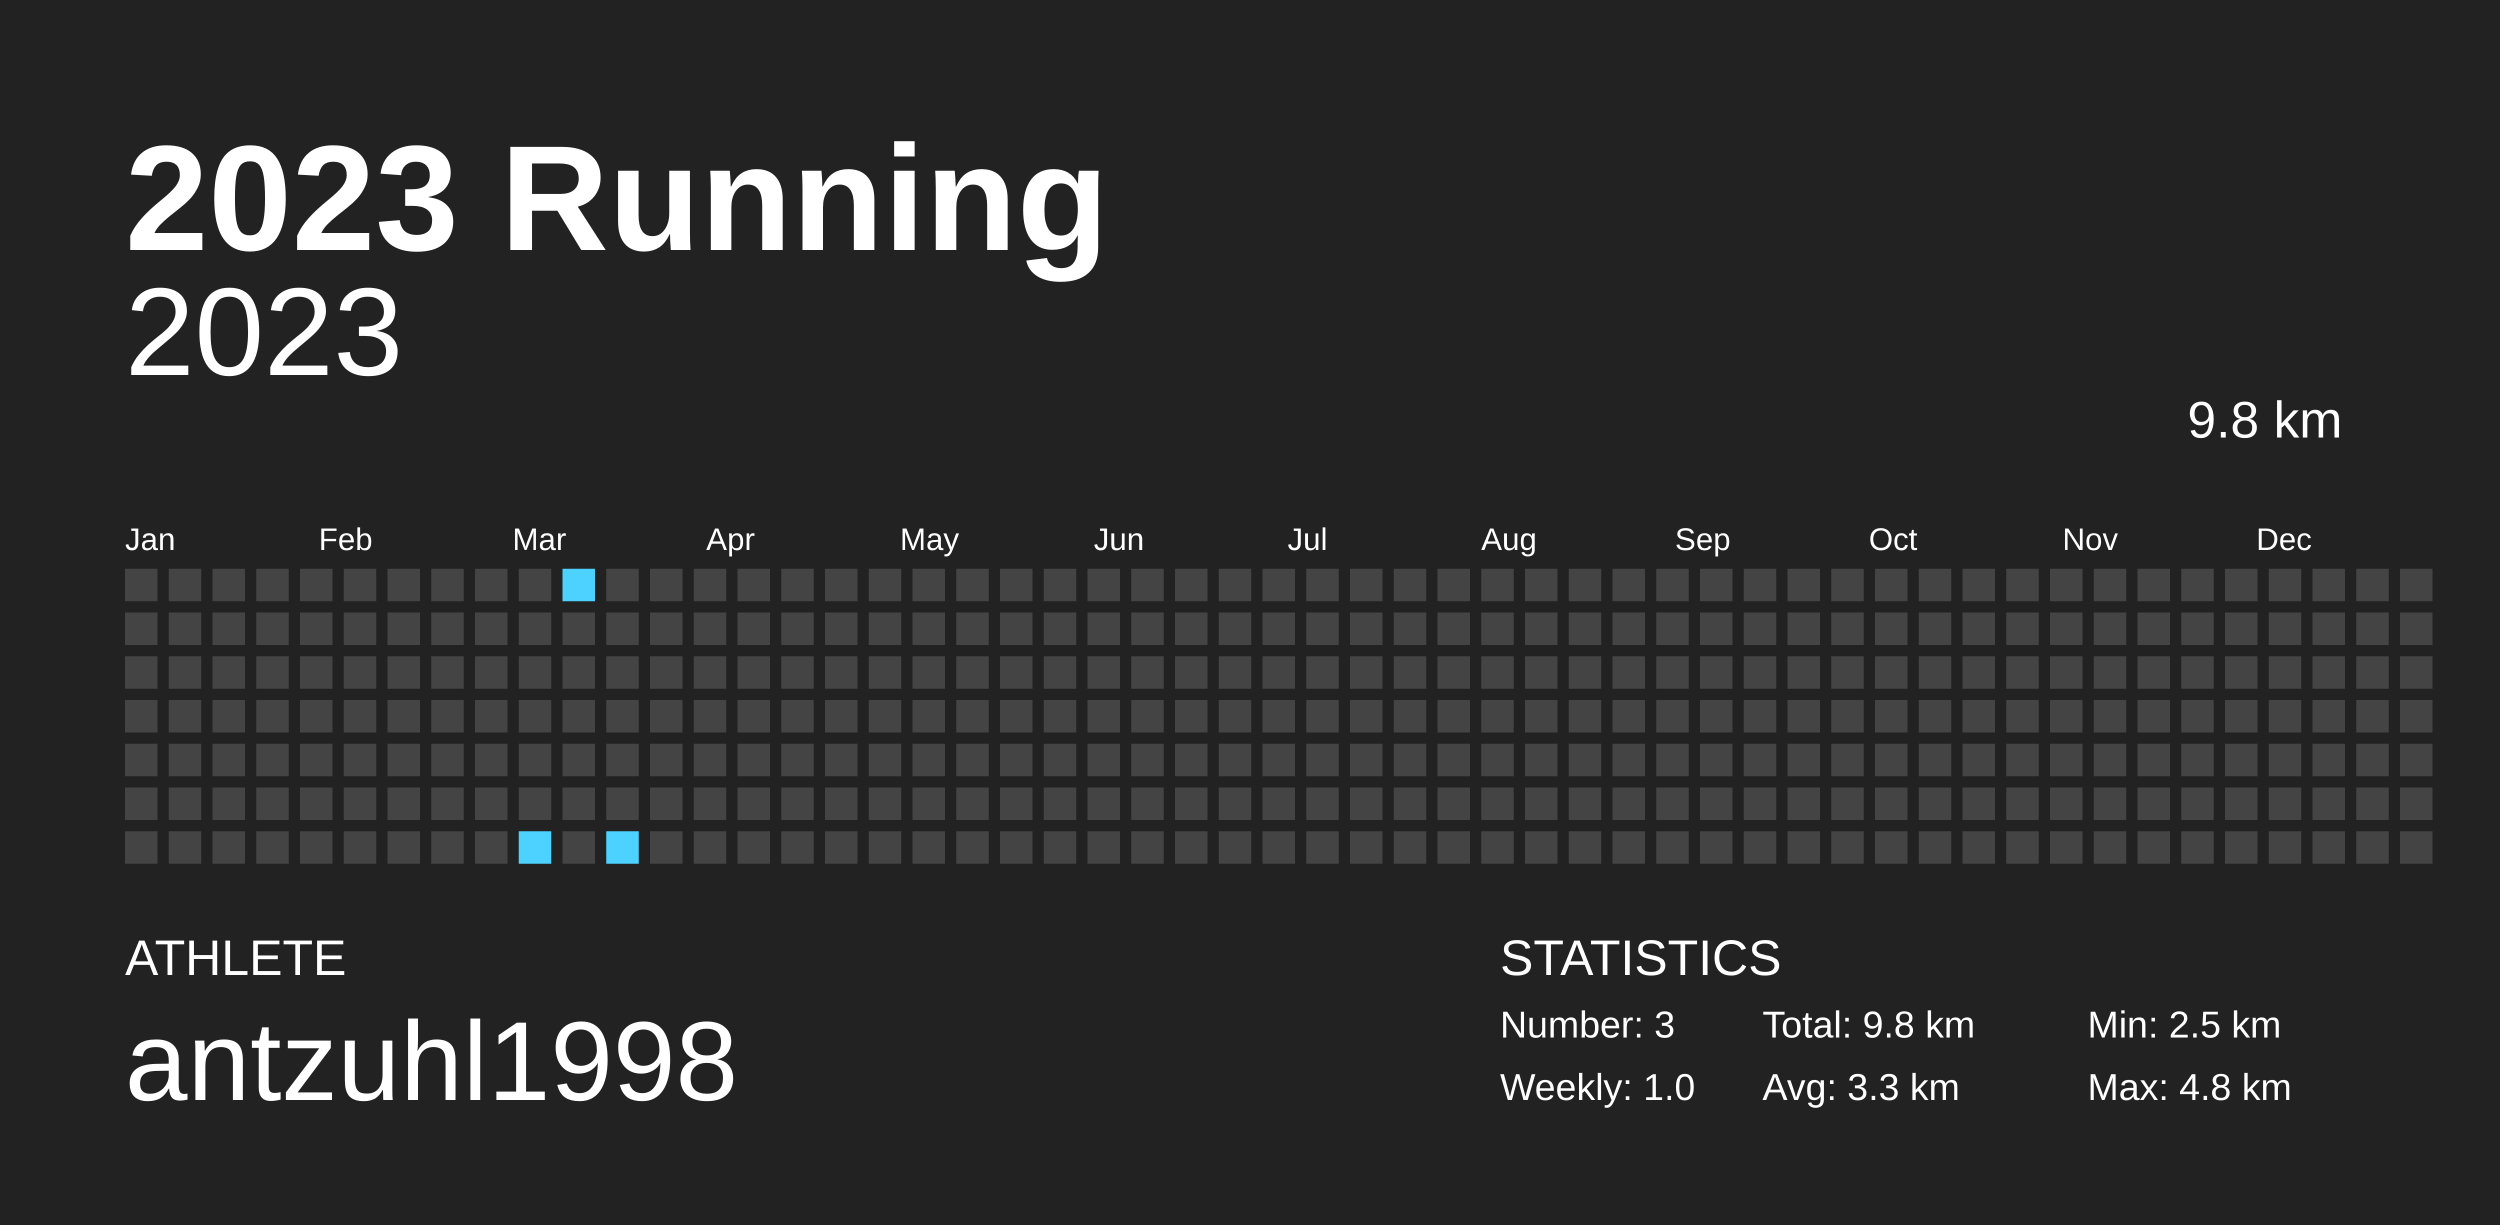
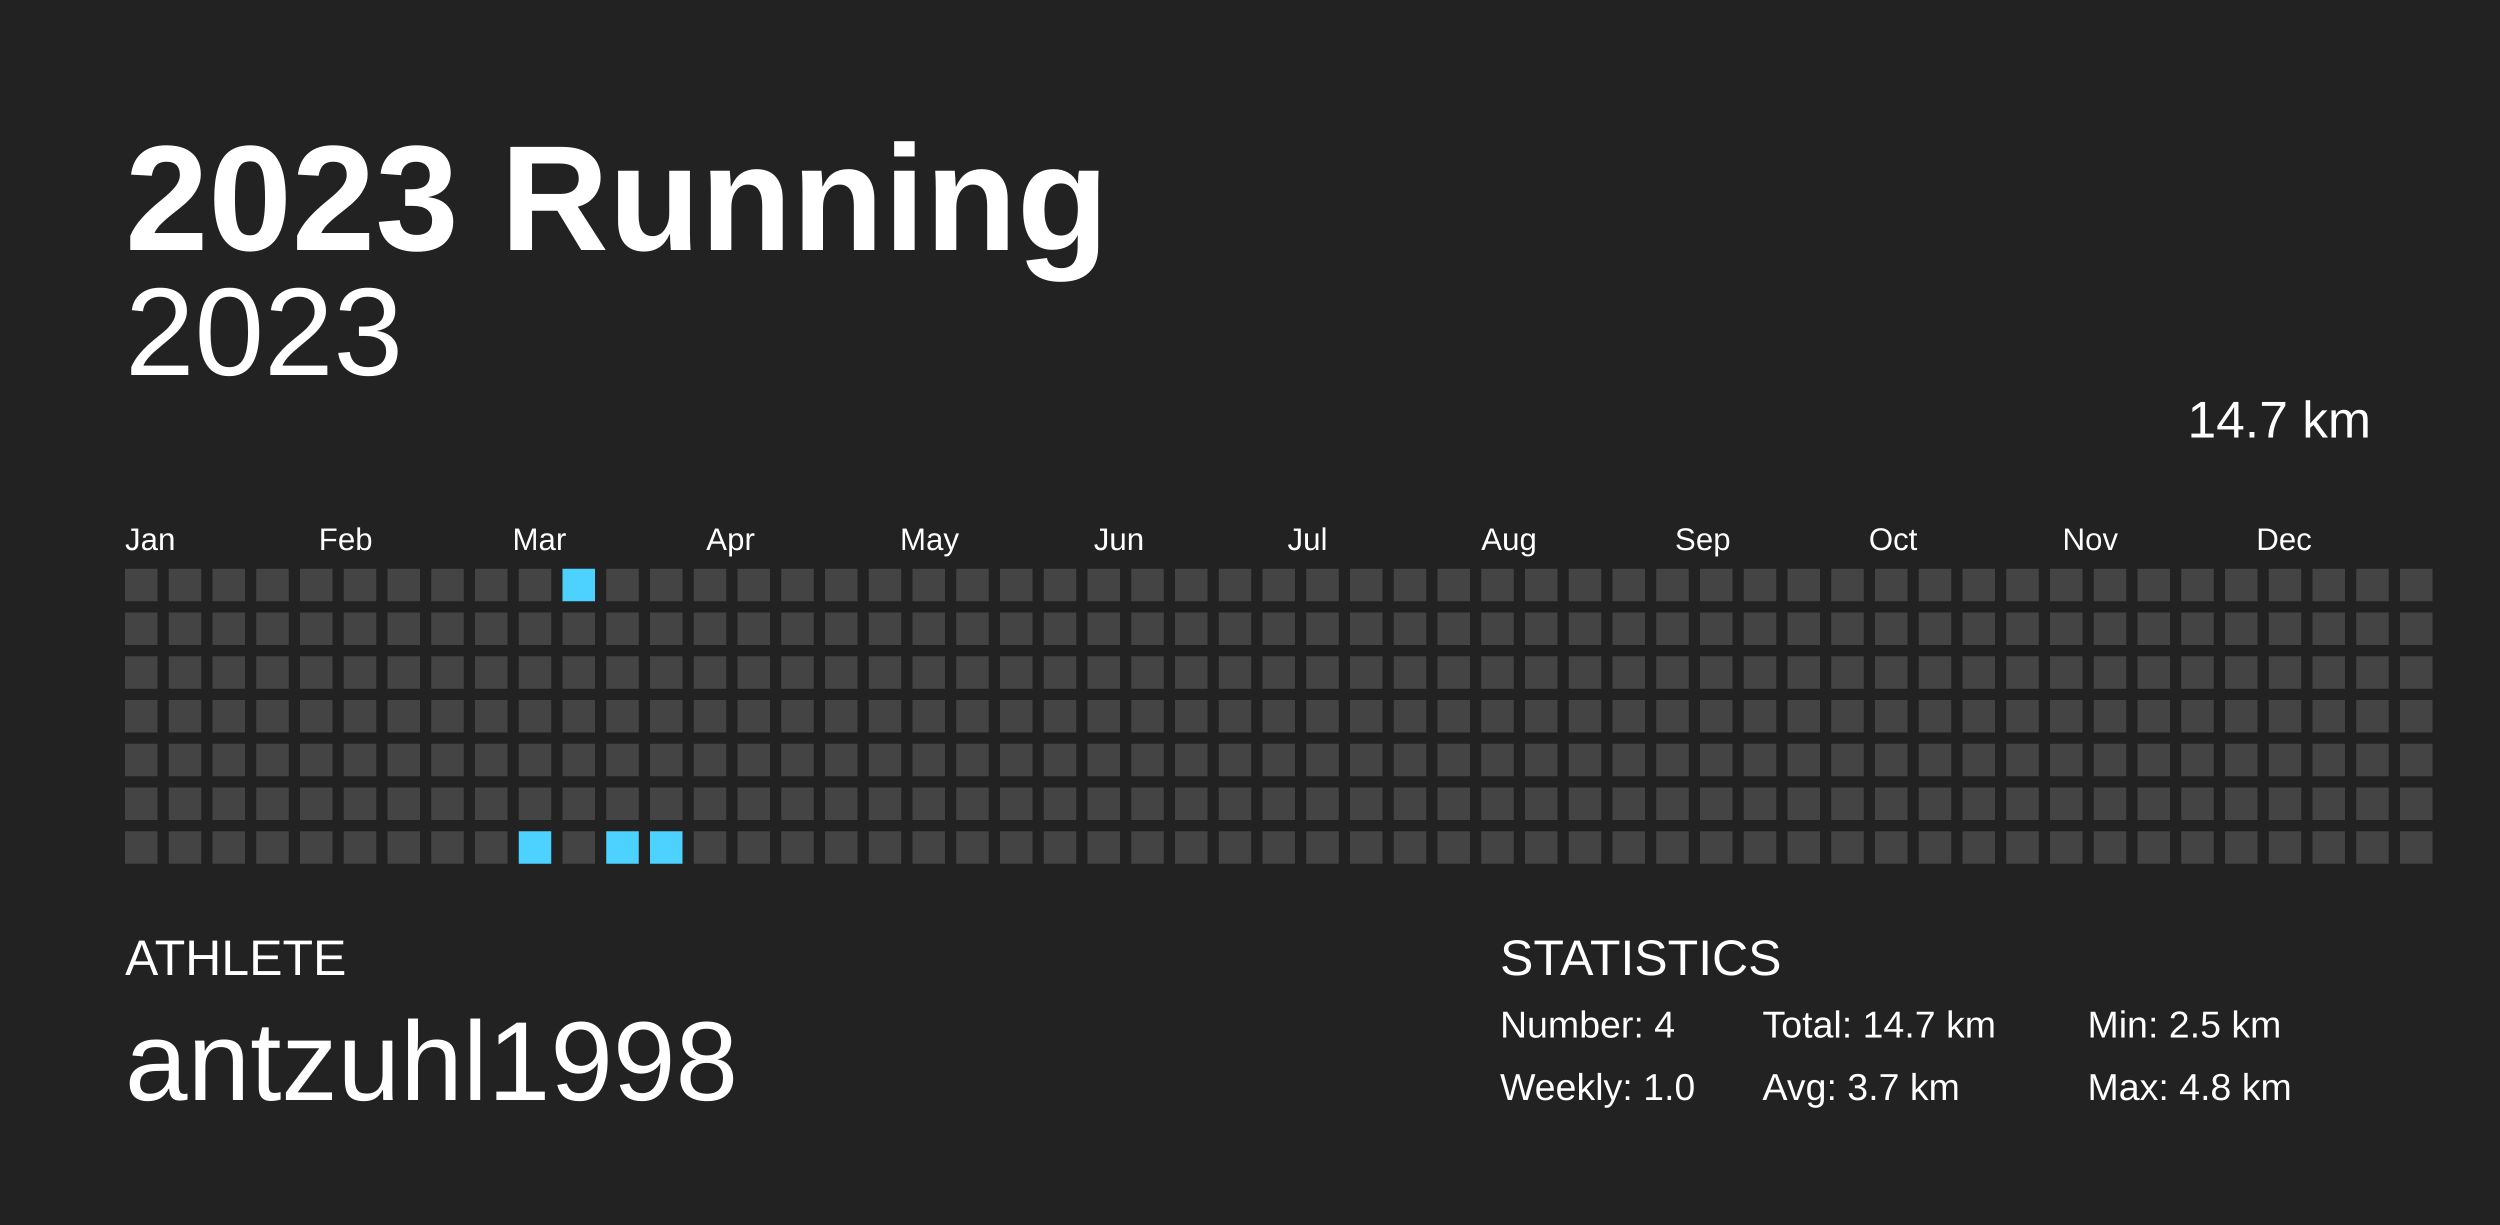
<svg xmlns="http://www.w3.org/2000/svg" baseProfile="full" height="98mm" version="1.1" viewBox="0,0,200,98" width="200mm">
  <defs />
  <rect fill="#222222" height="98" width="200" x="0" y="0" />
  <text fill="#FFFFFF" style="font-size:12px; font-family:Arial; font-weight:bold;" x="10" y="20">2023 Running</text>
  <text fill="#FFFFFF" style="font-size:4px; font-family:Arial" x="10" y="78">ATHLETE</text>
  <text fill="#FFFFFF" style="font-size:9px; font-family:Arial" x="10" y="88">antzuhl1998</text>
  <text fill="#FFFFFF" style="font-size:4px; font-family:Arial" x="120" y="78">STATISTICS</text>
-   <text fill="#FFFFFF" style="font-size:3px; font-family:Arial" x="120" y="83">Number: 3</text>
+   <text fill="#FFFFFF" style="font-size:3px; font-family:Arial" x="120" y="83">Number: 4</text>
  <text fill="#FFFFFF" style="font-size:3px; font-family:Arial" x="120" y="88">Weekly: 1.0</text>
-   <text fill="#FFFFFF" style="font-size:3px; font-family:Arial" x="141" y="83">Total: 9.8 km</text>
-   <text fill="#FFFFFF" style="font-size:3px; font-family:Arial" x="141" y="88">Avg: 3.3 km</text>
+   <text fill="#FFFFFF" style="font-size:3px; font-family:Arial" x="141" y="83">Total: 14.7 km</text>
+   <text fill="#FFFFFF" style="font-size:3px; font-family:Arial" x="141" y="88">Avg: 3.7 km</text>
  <text fill="#FFFFFF" style="font-size:3px; font-family:Arial" x="167" y="83">Min: 2.5 km</text>
  <text fill="#FFFFFF" style="font-size:3px; font-family:Arial" x="167" y="88">Max: 4.8 km</text>
  <text alignment-baseline="hanging" fill="#FFFFFF" style="font-size:10.0px; font-family:Arial;" x="10" y="30">2023</text>
-   <text alignment-baseline="hanging" fill="#FFFFFF" style="font-size:4.125px; font-family:Arial;" x="175" y="35">9.8 km</text>
+   <text alignment-baseline="hanging" fill="#FFFFFF" style="font-size:4.125px; font-family:Arial;" x="175" y="35">14.7 km</text>
  <text fill="#FFFFFF" style="font-size:2.5px; font-family:Arial" x="10.0" y="44">Jan</text>
  <text fill="#FFFFFF" style="font-size:2.5px; font-family:Arial" x="25.5" y="44">Feb</text>
  <text fill="#FFFFFF" style="font-size:2.5px; font-family:Arial" x="41.0" y="44">Mar</text>
  <text fill="#FFFFFF" style="font-size:2.5px; font-family:Arial" x="56.5" y="44">Apr</text>
  <text fill="#FFFFFF" style="font-size:2.5px; font-family:Arial" x="72.0" y="44">May</text>
  <text fill="#FFFFFF" style="font-size:2.5px; font-family:Arial" x="87.5" y="44">Jun</text>
  <text fill="#FFFFFF" style="font-size:2.5px; font-family:Arial" x="103.0" y="44">Jul</text>
  <text fill="#FFFFFF" style="font-size:2.5px; font-family:Arial" x="118.5" y="44">Aug</text>
  <text fill="#FFFFFF" style="font-size:2.5px; font-family:Arial" x="134.0" y="44">Sep</text>
  <text fill="#FFFFFF" style="font-size:2.5px; font-family:Arial" x="149.5" y="44">Oct</text>
  <text fill="#FFFFFF" style="font-size:2.5px; font-family:Arial" x="165.0" y="44">Nov</text>
  <text fill="#FFFFFF" style="font-size:2.5px; font-family:Arial" x="180.5" y="44">Dec</text>
  <rect fill="#444444" height="2.6" width="2.6" x="10.0" y="45.5" />
  <rect fill="#444444" height="2.6" width="2.6" x="10.0" y="49.0" />
  <rect fill="#444444" height="2.6" width="2.6" x="10.0" y="52.5" />
  <rect fill="#444444" height="2.6" width="2.6" x="10.0" y="56.0" />
  <rect fill="#444444" height="2.6" width="2.6" x="10.0" y="59.5" />
  <rect fill="#444444" height="2.6" width="2.6" x="10.0" y="63.0" />
  <rect fill="#444444" height="2.6" width="2.6" x="10.0" y="66.5" />
  <rect fill="#444444" height="2.6" width="2.6" x="13.5" y="45.5" />
  <rect fill="#444444" height="2.6" width="2.6" x="13.5" y="49.0" />
  <rect fill="#444444" height="2.6" width="2.6" x="13.5" y="52.5" />
  <rect fill="#444444" height="2.6" width="2.6" x="13.5" y="56.0" />
  <rect fill="#444444" height="2.6" width="2.6" x="13.5" y="59.5" />
  <rect fill="#444444" height="2.6" width="2.6" x="13.5" y="63.0" />
  <rect fill="#444444" height="2.6" width="2.6" x="13.5" y="66.5" />
  <rect fill="#444444" height="2.6" width="2.6" x="17.0" y="45.5" />
  <rect fill="#444444" height="2.6" width="2.6" x="17.0" y="49.0" />
  <rect fill="#444444" height="2.6" width="2.6" x="17.0" y="52.5" />
  <rect fill="#444444" height="2.6" width="2.6" x="17.0" y="56.0" />
  <rect fill="#444444" height="2.6" width="2.6" x="17.0" y="59.5" />
  <rect fill="#444444" height="2.6" width="2.6" x="17.0" y="63.0" />
  <rect fill="#444444" height="2.6" width="2.6" x="17.0" y="66.5" />
  <rect fill="#444444" height="2.6" width="2.6" x="20.5" y="45.5" />
  <rect fill="#444444" height="2.6" width="2.6" x="20.5" y="49.0" />
  <rect fill="#444444" height="2.6" width="2.6" x="20.5" y="52.5" />
  <rect fill="#444444" height="2.6" width="2.6" x="20.5" y="56.0" />
  <rect fill="#444444" height="2.6" width="2.6" x="20.5" y="59.5" />
  <rect fill="#444444" height="2.6" width="2.6" x="20.5" y="63.0" />
  <rect fill="#444444" height="2.6" width="2.6" x="20.5" y="66.5" />
  <rect fill="#444444" height="2.6" width="2.6" x="24.0" y="45.5" />
  <rect fill="#444444" height="2.6" width="2.6" x="24.0" y="49.0" />
  <rect fill="#444444" height="2.6" width="2.6" x="24.0" y="52.5" />
  <rect fill="#444444" height="2.6" width="2.6" x="24.0" y="56.0" />
  <rect fill="#444444" height="2.6" width="2.6" x="24.0" y="59.5" />
  <rect fill="#444444" height="2.6" width="2.6" x="24.0" y="63.0" />
  <rect fill="#444444" height="2.6" width="2.6" x="24.0" y="66.5" />
  <rect fill="#444444" height="2.6" width="2.6" x="27.5" y="45.5" />
  <rect fill="#444444" height="2.6" width="2.6" x="27.5" y="49.0" />
  <rect fill="#444444" height="2.6" width="2.6" x="27.5" y="52.5" />
  <rect fill="#444444" height="2.6" width="2.6" x="27.5" y="56.0" />
  <rect fill="#444444" height="2.6" width="2.6" x="27.5" y="59.5" />
  <rect fill="#444444" height="2.6" width="2.6" x="27.5" y="63.0" />
  <rect fill="#444444" height="2.6" width="2.6" x="27.5" y="66.5" />
  <rect fill="#444444" height="2.6" width="2.6" x="31.0" y="45.5" />
  <rect fill="#444444" height="2.6" width="2.6" x="31.0" y="49.0" />
  <rect fill="#444444" height="2.6" width="2.6" x="31.0" y="52.5" />
  <rect fill="#444444" height="2.6" width="2.6" x="31.0" y="56.0" />
  <rect fill="#444444" height="2.6" width="2.6" x="31.0" y="59.5" />
  <rect fill="#444444" height="2.6" width="2.6" x="31.0" y="63.0" />
  <rect fill="#444444" height="2.6" width="2.6" x="31.0" y="66.5" />
  <rect fill="#444444" height="2.6" width="2.6" x="34.5" y="45.5" />
  <rect fill="#444444" height="2.6" width="2.6" x="34.5" y="49.0" />
  <rect fill="#444444" height="2.6" width="2.6" x="34.5" y="52.5" />
  <rect fill="#444444" height="2.6" width="2.6" x="34.5" y="56.0" />
  <rect fill="#444444" height="2.6" width="2.6" x="34.5" y="59.5" />
  <rect fill="#444444" height="2.6" width="2.6" x="34.5" y="63.0" />
  <rect fill="#444444" height="2.6" width="2.6" x="34.5" y="66.5" />
  <rect fill="#444444" height="2.6" width="2.6" x="38.0" y="45.5" />
  <rect fill="#444444" height="2.6" width="2.6" x="38.0" y="49.0" />
  <rect fill="#444444" height="2.6" width="2.6" x="38.0" y="52.5" />
  <rect fill="#444444" height="2.6" width="2.6" x="38.0" y="56.0" />
  <rect fill="#444444" height="2.6" width="2.6" x="38.0" y="59.5" />
  <rect fill="#444444" height="2.6" width="2.6" x="38.0" y="63.0" />
  <rect fill="#444444" height="2.6" width="2.6" x="38.0" y="66.5" />
  <rect fill="#444444" height="2.6" width="2.6" x="41.5" y="45.5" />
  <rect fill="#444444" height="2.6" width="2.6" x="41.5" y="49.0" />
  <rect fill="#444444" height="2.6" width="2.6" x="41.5" y="52.5" />
  <rect fill="#444444" height="2.6" width="2.6" x="41.5" y="56.0" />
  <rect fill="#444444" height="2.6" width="2.6" x="41.5" y="59.5" />
  <rect fill="#444444" height="2.6" width="2.6" x="41.5" y="63.0" />
  <rect fill="#4dd2ff" height="2.6" width="2.6" x="41.5" y="66.5" />
  <rect fill="#4dd2ff" height="2.6" width="2.6" x="45.0" y="45.5" />
  <rect fill="#444444" height="2.6" width="2.6" x="45.0" y="49.0" />
  <rect fill="#444444" height="2.6" width="2.6" x="45.0" y="52.5" />
  <rect fill="#444444" height="2.6" width="2.6" x="45.0" y="56.0" />
  <rect fill="#444444" height="2.6" width="2.6" x="45.0" y="59.5" />
  <rect fill="#444444" height="2.6" width="2.6" x="45.0" y="63.0" />
  <rect fill="#444444" height="2.6" width="2.6" x="45.0" y="66.5" />
  <rect fill="#444444" height="2.6" width="2.6" x="48.5" y="45.5" />
  <rect fill="#444444" height="2.6" width="2.6" x="48.5" y="49.0" />
  <rect fill="#444444" height="2.6" width="2.6" x="48.5" y="52.5" />
  <rect fill="#444444" height="2.6" width="2.6" x="48.5" y="56.0" />
  <rect fill="#444444" height="2.6" width="2.6" x="48.5" y="59.5" />
  <rect fill="#444444" height="2.6" width="2.6" x="48.5" y="63.0" />
  <rect fill="#4dd2ff" height="2.6" width="2.6" x="48.5" y="66.5" />
  <rect fill="#444444" height="2.6" width="2.6" x="52.0" y="45.5" />
  <rect fill="#444444" height="2.6" width="2.6" x="52.0" y="49.0" />
  <rect fill="#444444" height="2.6" width="2.6" x="52.0" y="52.5" />
  <rect fill="#444444" height="2.6" width="2.6" x="52.0" y="56.0" />
  <rect fill="#444444" height="2.6" width="2.6" x="52.0" y="59.5" />
  <rect fill="#444444" height="2.6" width="2.6" x="52.0" y="63.0" />
-   <rect fill="#444444" height="2.6" width="2.6" x="52.0" y="66.5" />
+   <rect fill="#4dd2ff" height="2.6" width="2.6" x="52.0" y="66.5" />
  <rect fill="#444444" height="2.6" width="2.6" x="55.5" y="45.5" />
  <rect fill="#444444" height="2.6" width="2.6" x="55.5" y="49.0" />
  <rect fill="#444444" height="2.6" width="2.6" x="55.5" y="52.5" />
  <rect fill="#444444" height="2.6" width="2.6" x="55.5" y="56.0" />
  <rect fill="#444444" height="2.6" width="2.6" x="55.5" y="59.5" />
  <rect fill="#444444" height="2.6" width="2.6" x="55.5" y="63.0" />
  <rect fill="#444444" height="2.6" width="2.6" x="55.5" y="66.5" />
  <rect fill="#444444" height="2.6" width="2.6" x="59.0" y="45.5" />
  <rect fill="#444444" height="2.6" width="2.6" x="59.0" y="49.0" />
  <rect fill="#444444" height="2.6" width="2.6" x="59.0" y="52.5" />
  <rect fill="#444444" height="2.6" width="2.6" x="59.0" y="56.0" />
  <rect fill="#444444" height="2.6" width="2.6" x="59.0" y="59.5" />
  <rect fill="#444444" height="2.6" width="2.6" x="59.0" y="63.0" />
  <rect fill="#444444" height="2.6" width="2.6" x="59.0" y="66.5" />
  <rect fill="#444444" height="2.6" width="2.6" x="62.5" y="45.5" />
  <rect fill="#444444" height="2.6" width="2.6" x="62.5" y="49.0" />
  <rect fill="#444444" height="2.6" width="2.6" x="62.5" y="52.5" />
  <rect fill="#444444" height="2.6" width="2.6" x="62.5" y="56.0" />
  <rect fill="#444444" height="2.6" width="2.6" x="62.5" y="59.5" />
  <rect fill="#444444" height="2.6" width="2.6" x="62.5" y="63.0" />
  <rect fill="#444444" height="2.6" width="2.6" x="62.5" y="66.5" />
  <rect fill="#444444" height="2.6" width="2.6" x="66.0" y="45.5" />
  <rect fill="#444444" height="2.6" width="2.6" x="66.0" y="49.0" />
  <rect fill="#444444" height="2.6" width="2.6" x="66.0" y="52.5" />
  <rect fill="#444444" height="2.6" width="2.6" x="66.0" y="56.0" />
  <rect fill="#444444" height="2.6" width="2.6" x="66.0" y="59.5" />
  <rect fill="#444444" height="2.6" width="2.6" x="66.0" y="63.0" />
  <rect fill="#444444" height="2.6" width="2.6" x="66.0" y="66.5" />
  <rect fill="#444444" height="2.6" width="2.6" x="69.5" y="45.5" />
  <rect fill="#444444" height="2.6" width="2.6" x="69.5" y="49.0" />
  <rect fill="#444444" height="2.6" width="2.6" x="69.5" y="52.5" />
  <rect fill="#444444" height="2.6" width="2.6" x="69.5" y="56.0" />
  <rect fill="#444444" height="2.6" width="2.6" x="69.5" y="59.5" />
  <rect fill="#444444" height="2.6" width="2.6" x="69.5" y="63.0" />
  <rect fill="#444444" height="2.6" width="2.6" x="69.5" y="66.5" />
  <rect fill="#444444" height="2.6" width="2.6" x="73.0" y="45.5" />
  <rect fill="#444444" height="2.6" width="2.6" x="73.0" y="49.0" />
  <rect fill="#444444" height="2.6" width="2.6" x="73.0" y="52.5" />
  <rect fill="#444444" height="2.6" width="2.6" x="73.0" y="56.0" />
  <rect fill="#444444" height="2.6" width="2.6" x="73.0" y="59.5" />
  <rect fill="#444444" height="2.6" width="2.6" x="73.0" y="63.0" />
  <rect fill="#444444" height="2.6" width="2.6" x="73.0" y="66.5" />
  <rect fill="#444444" height="2.6" width="2.6" x="76.5" y="45.5" />
  <rect fill="#444444" height="2.6" width="2.6" x="76.5" y="49.0" />
  <rect fill="#444444" height="2.6" width="2.6" x="76.5" y="52.5" />
  <rect fill="#444444" height="2.6" width="2.6" x="76.5" y="56.0" />
  <rect fill="#444444" height="2.6" width="2.6" x="76.5" y="59.5" />
  <rect fill="#444444" height="2.6" width="2.6" x="76.5" y="63.0" />
  <rect fill="#444444" height="2.6" width="2.6" x="76.5" y="66.5" />
  <rect fill="#444444" height="2.6" width="2.6" x="80.0" y="45.5" />
  <rect fill="#444444" height="2.6" width="2.6" x="80.0" y="49.0" />
  <rect fill="#444444" height="2.6" width="2.6" x="80.0" y="52.5" />
  <rect fill="#444444" height="2.6" width="2.6" x="80.0" y="56.0" />
  <rect fill="#444444" height="2.6" width="2.6" x="80.0" y="59.5" />
  <rect fill="#444444" height="2.6" width="2.6" x="80.0" y="63.0" />
  <rect fill="#444444" height="2.6" width="2.6" x="80.0" y="66.5" />
  <rect fill="#444444" height="2.6" width="2.6" x="83.5" y="45.5" />
  <rect fill="#444444" height="2.6" width="2.6" x="83.5" y="49.0" />
  <rect fill="#444444" height="2.6" width="2.6" x="83.5" y="52.5" />
  <rect fill="#444444" height="2.6" width="2.6" x="83.5" y="56.0" />
  <rect fill="#444444" height="2.6" width="2.6" x="83.5" y="59.5" />
  <rect fill="#444444" height="2.6" width="2.6" x="83.5" y="63.0" />
  <rect fill="#444444" height="2.6" width="2.6" x="83.5" y="66.5" />
  <rect fill="#444444" height="2.6" width="2.6" x="87.0" y="45.5" />
  <rect fill="#444444" height="2.6" width="2.6" x="87.0" y="49.0" />
  <rect fill="#444444" height="2.6" width="2.6" x="87.0" y="52.5" />
  <rect fill="#444444" height="2.6" width="2.6" x="87.0" y="56.0" />
  <rect fill="#444444" height="2.6" width="2.6" x="87.0" y="59.5" />
  <rect fill="#444444" height="2.6" width="2.6" x="87.0" y="63.0" />
  <rect fill="#444444" height="2.6" width="2.6" x="87.0" y="66.5" />
  <rect fill="#444444" height="2.6" width="2.6" x="90.5" y="45.5" />
  <rect fill="#444444" height="2.6" width="2.6" x="90.5" y="49.0" />
  <rect fill="#444444" height="2.6" width="2.6" x="90.5" y="52.5" />
  <rect fill="#444444" height="2.6" width="2.6" x="90.5" y="56.0" />
  <rect fill="#444444" height="2.6" width="2.6" x="90.5" y="59.5" />
  <rect fill="#444444" height="2.6" width="2.6" x="90.5" y="63.0" />
  <rect fill="#444444" height="2.6" width="2.6" x="90.5" y="66.5" />
  <rect fill="#444444" height="2.6" width="2.6" x="94.0" y="45.5" />
  <rect fill="#444444" height="2.6" width="2.6" x="94.0" y="49.0" />
  <rect fill="#444444" height="2.6" width="2.6" x="94.0" y="52.5" />
  <rect fill="#444444" height="2.6" width="2.6" x="94.0" y="56.0" />
  <rect fill="#444444" height="2.6" width="2.6" x="94.0" y="59.5" />
  <rect fill="#444444" height="2.6" width="2.6" x="94.0" y="63.0" />
  <rect fill="#444444" height="2.6" width="2.6" x="94.0" y="66.5" />
  <rect fill="#444444" height="2.6" width="2.6" x="97.5" y="45.5" />
  <rect fill="#444444" height="2.6" width="2.6" x="97.5" y="49.0" />
  <rect fill="#444444" height="2.6" width="2.6" x="97.5" y="52.5" />
  <rect fill="#444444" height="2.6" width="2.6" x="97.5" y="56.0" />
  <rect fill="#444444" height="2.6" width="2.6" x="97.5" y="59.5" />
  <rect fill="#444444" height="2.6" width="2.6" x="97.5" y="63.0" />
  <rect fill="#444444" height="2.6" width="2.6" x="97.5" y="66.5" />
  <rect fill="#444444" height="2.6" width="2.6" x="101.0" y="45.5" />
  <rect fill="#444444" height="2.6" width="2.6" x="101.0" y="49.0" />
  <rect fill="#444444" height="2.6" width="2.6" x="101.0" y="52.5" />
  <rect fill="#444444" height="2.6" width="2.6" x="101.0" y="56.0" />
  <rect fill="#444444" height="2.6" width="2.6" x="101.0" y="59.5" />
  <rect fill="#444444" height="2.6" width="2.6" x="101.0" y="63.0" />
  <rect fill="#444444" height="2.6" width="2.6" x="101.0" y="66.5" />
  <rect fill="#444444" height="2.6" width="2.6" x="104.5" y="45.5" />
  <rect fill="#444444" height="2.6" width="2.6" x="104.5" y="49.0" />
  <rect fill="#444444" height="2.6" width="2.6" x="104.5" y="52.5" />
  <rect fill="#444444" height="2.6" width="2.6" x="104.5" y="56.0" />
  <rect fill="#444444" height="2.6" width="2.6" x="104.5" y="59.5" />
  <rect fill="#444444" height="2.6" width="2.6" x="104.5" y="63.0" />
  <rect fill="#444444" height="2.6" width="2.6" x="104.5" y="66.5" />
  <rect fill="#444444" height="2.6" width="2.6" x="108.0" y="45.5" />
  <rect fill="#444444" height="2.6" width="2.6" x="108.0" y="49.0" />
  <rect fill="#444444" height="2.6" width="2.6" x="108.0" y="52.5" />
  <rect fill="#444444" height="2.6" width="2.6" x="108.0" y="56.0" />
  <rect fill="#444444" height="2.6" width="2.6" x="108.0" y="59.5" />
  <rect fill="#444444" height="2.6" width="2.6" x="108.0" y="63.0" />
  <rect fill="#444444" height="2.6" width="2.6" x="108.0" y="66.5" />
  <rect fill="#444444" height="2.6" width="2.6" x="111.5" y="45.5" />
  <rect fill="#444444" height="2.6" width="2.6" x="111.5" y="49.0" />
  <rect fill="#444444" height="2.6" width="2.6" x="111.5" y="52.5" />
  <rect fill="#444444" height="2.6" width="2.6" x="111.5" y="56.0" />
  <rect fill="#444444" height="2.6" width="2.6" x="111.5" y="59.5" />
  <rect fill="#444444" height="2.6" width="2.6" x="111.5" y="63.0" />
  <rect fill="#444444" height="2.6" width="2.6" x="111.5" y="66.5" />
  <rect fill="#444444" height="2.6" width="2.6" x="115.0" y="45.5" />
  <rect fill="#444444" height="2.6" width="2.6" x="115.0" y="49.0" />
  <rect fill="#444444" height="2.6" width="2.6" x="115.0" y="52.5" />
  <rect fill="#444444" height="2.6" width="2.6" x="115.0" y="56.0" />
  <rect fill="#444444" height="2.6" width="2.6" x="115.0" y="59.5" />
  <rect fill="#444444" height="2.6" width="2.6" x="115.0" y="63.0" />
  <rect fill="#444444" height="2.6" width="2.6" x="115.0" y="66.5" />
  <rect fill="#444444" height="2.6" width="2.6" x="118.5" y="45.5" />
  <rect fill="#444444" height="2.6" width="2.6" x="118.5" y="49.0" />
  <rect fill="#444444" height="2.6" width="2.6" x="118.5" y="52.5" />
  <rect fill="#444444" height="2.6" width="2.6" x="118.5" y="56.0" />
  <rect fill="#444444" height="2.6" width="2.6" x="118.5" y="59.5" />
  <rect fill="#444444" height="2.6" width="2.6" x="118.5" y="63.0" />
  <rect fill="#444444" height="2.6" width="2.6" x="118.5" y="66.5" />
  <rect fill="#444444" height="2.6" width="2.6" x="122.0" y="45.5" />
  <rect fill="#444444" height="2.6" width="2.6" x="122.0" y="49.0" />
  <rect fill="#444444" height="2.6" width="2.6" x="122.0" y="52.5" />
  <rect fill="#444444" height="2.6" width="2.6" x="122.0" y="56.0" />
  <rect fill="#444444" height="2.6" width="2.6" x="122.0" y="59.5" />
  <rect fill="#444444" height="2.6" width="2.6" x="122.0" y="63.0" />
  <rect fill="#444444" height="2.6" width="2.6" x="122.0" y="66.5" />
  <rect fill="#444444" height="2.6" width="2.6" x="125.5" y="45.5" />
  <rect fill="#444444" height="2.6" width="2.6" x="125.5" y="49.0" />
  <rect fill="#444444" height="2.6" width="2.6" x="125.5" y="52.5" />
  <rect fill="#444444" height="2.6" width="2.6" x="125.5" y="56.0" />
  <rect fill="#444444" height="2.6" width="2.6" x="125.5" y="59.5" />
  <rect fill="#444444" height="2.6" width="2.6" x="125.5" y="63.0" />
  <rect fill="#444444" height="2.6" width="2.6" x="125.5" y="66.5" />
  <rect fill="#444444" height="2.6" width="2.6" x="129.0" y="45.5" />
  <rect fill="#444444" height="2.6" width="2.6" x="129.0" y="49.0" />
  <rect fill="#444444" height="2.6" width="2.6" x="129.0" y="52.5" />
  <rect fill="#444444" height="2.6" width="2.6" x="129.0" y="56.0" />
  <rect fill="#444444" height="2.6" width="2.6" x="129.0" y="59.5" />
  <rect fill="#444444" height="2.6" width="2.6" x="129.0" y="63.0" />
  <rect fill="#444444" height="2.6" width="2.6" x="129.0" y="66.5" />
  <rect fill="#444444" height="2.6" width="2.6" x="132.5" y="45.5" />
  <rect fill="#444444" height="2.6" width="2.6" x="132.5" y="49.0" />
  <rect fill="#444444" height="2.6" width="2.6" x="132.5" y="52.5" />
  <rect fill="#444444" height="2.6" width="2.6" x="132.5" y="56.0" />
  <rect fill="#444444" height="2.6" width="2.6" x="132.5" y="59.5" />
  <rect fill="#444444" height="2.6" width="2.6" x="132.5" y="63.0" />
  <rect fill="#444444" height="2.6" width="2.6" x="132.5" y="66.5" />
  <rect fill="#444444" height="2.6" width="2.6" x="136.0" y="45.5" />
  <rect fill="#444444" height="2.6" width="2.6" x="136.0" y="49.0" />
  <rect fill="#444444" height="2.6" width="2.6" x="136.0" y="52.5" />
  <rect fill="#444444" height="2.6" width="2.6" x="136.0" y="56.0" />
  <rect fill="#444444" height="2.6" width="2.6" x="136.0" y="59.5" />
  <rect fill="#444444" height="2.6" width="2.6" x="136.0" y="63.0" />
  <rect fill="#444444" height="2.6" width="2.6" x="136.0" y="66.5" />
  <rect fill="#444444" height="2.6" width="2.6" x="139.5" y="45.5" />
  <rect fill="#444444" height="2.6" width="2.6" x="139.5" y="49.0" />
  <rect fill="#444444" height="2.6" width="2.6" x="139.5" y="52.5" />
  <rect fill="#444444" height="2.6" width="2.6" x="139.5" y="56.0" />
  <rect fill="#444444" height="2.6" width="2.6" x="139.5" y="59.5" />
  <rect fill="#444444" height="2.6" width="2.6" x="139.5" y="63.0" />
  <rect fill="#444444" height="2.6" width="2.6" x="139.5" y="66.5" />
  <rect fill="#444444" height="2.6" width="2.6" x="143.0" y="45.5" />
  <rect fill="#444444" height="2.6" width="2.6" x="143.0" y="49.0" />
  <rect fill="#444444" height="2.6" width="2.6" x="143.0" y="52.5" />
  <rect fill="#444444" height="2.6" width="2.6" x="143.0" y="56.0" />
  <rect fill="#444444" height="2.6" width="2.6" x="143.0" y="59.5" />
  <rect fill="#444444" height="2.6" width="2.6" x="143.0" y="63.0" />
  <rect fill="#444444" height="2.6" width="2.6" x="143.0" y="66.5" />
  <rect fill="#444444" height="2.6" width="2.6" x="146.5" y="45.5" />
  <rect fill="#444444" height="2.6" width="2.6" x="146.5" y="49.0" />
  <rect fill="#444444" height="2.6" width="2.6" x="146.5" y="52.5" />
  <rect fill="#444444" height="2.6" width="2.6" x="146.5" y="56.0" />
  <rect fill="#444444" height="2.6" width="2.6" x="146.5" y="59.5" />
  <rect fill="#444444" height="2.6" width="2.6" x="146.5" y="63.0" />
  <rect fill="#444444" height="2.6" width="2.6" x="146.5" y="66.5" />
  <rect fill="#444444" height="2.6" width="2.6" x="150.0" y="45.5" />
  <rect fill="#444444" height="2.6" width="2.6" x="150.0" y="49.0" />
  <rect fill="#444444" height="2.6" width="2.6" x="150.0" y="52.5" />
  <rect fill="#444444" height="2.6" width="2.6" x="150.0" y="56.0" />
  <rect fill="#444444" height="2.6" width="2.6" x="150.0" y="59.5" />
  <rect fill="#444444" height="2.6" width="2.6" x="150.0" y="63.0" />
  <rect fill="#444444" height="2.6" width="2.6" x="150.0" y="66.5" />
  <rect fill="#444444" height="2.6" width="2.6" x="153.5" y="45.5" />
  <rect fill="#444444" height="2.6" width="2.6" x="153.5" y="49.0" />
  <rect fill="#444444" height="2.6" width="2.6" x="153.5" y="52.5" />
  <rect fill="#444444" height="2.6" width="2.6" x="153.5" y="56.0" />
  <rect fill="#444444" height="2.6" width="2.6" x="153.5" y="59.5" />
  <rect fill="#444444" height="2.6" width="2.6" x="153.5" y="63.0" />
  <rect fill="#444444" height="2.6" width="2.6" x="153.5" y="66.5" />
  <rect fill="#444444" height="2.6" width="2.6" x="157.0" y="45.5" />
  <rect fill="#444444" height="2.6" width="2.6" x="157.0" y="49.0" />
  <rect fill="#444444" height="2.6" width="2.6" x="157.0" y="52.5" />
  <rect fill="#444444" height="2.6" width="2.6" x="157.0" y="56.0" />
  <rect fill="#444444" height="2.6" width="2.6" x="157.0" y="59.5" />
  <rect fill="#444444" height="2.6" width="2.6" x="157.0" y="63.0" />
  <rect fill="#444444" height="2.6" width="2.6" x="157.0" y="66.5" />
  <rect fill="#444444" height="2.6" width="2.6" x="160.5" y="45.5" />
  <rect fill="#444444" height="2.6" width="2.6" x="160.5" y="49.0" />
  <rect fill="#444444" height="2.6" width="2.6" x="160.5" y="52.5" />
  <rect fill="#444444" height="2.6" width="2.6" x="160.5" y="56.0" />
  <rect fill="#444444" height="2.6" width="2.6" x="160.5" y="59.5" />
  <rect fill="#444444" height="2.6" width="2.6" x="160.5" y="63.0" />
  <rect fill="#444444" height="2.6" width="2.6" x="160.5" y="66.5" />
  <rect fill="#444444" height="2.6" width="2.6" x="164.0" y="45.5" />
  <rect fill="#444444" height="2.6" width="2.6" x="164.0" y="49.0" />
  <rect fill="#444444" height="2.6" width="2.6" x="164.0" y="52.5" />
  <rect fill="#444444" height="2.6" width="2.6" x="164.0" y="56.0" />
  <rect fill="#444444" height="2.6" width="2.6" x="164.0" y="59.5" />
  <rect fill="#444444" height="2.6" width="2.6" x="164.0" y="63.0" />
  <rect fill="#444444" height="2.6" width="2.6" x="164.0" y="66.5" />
  <rect fill="#444444" height="2.6" width="2.6" x="167.5" y="45.5" />
  <rect fill="#444444" height="2.6" width="2.6" x="167.5" y="49.0" />
  <rect fill="#444444" height="2.6" width="2.6" x="167.5" y="52.5" />
  <rect fill="#444444" height="2.6" width="2.6" x="167.5" y="56.0" />
  <rect fill="#444444" height="2.6" width="2.6" x="167.5" y="59.5" />
  <rect fill="#444444" height="2.6" width="2.6" x="167.5" y="63.0" />
  <rect fill="#444444" height="2.6" width="2.6" x="167.5" y="66.5" />
  <rect fill="#444444" height="2.6" width="2.6" x="171.0" y="45.5" />
  <rect fill="#444444" height="2.6" width="2.6" x="171.0" y="49.0" />
  <rect fill="#444444" height="2.6" width="2.6" x="171.0" y="52.5" />
  <rect fill="#444444" height="2.6" width="2.6" x="171.0" y="56.0" />
  <rect fill="#444444" height="2.6" width="2.6" x="171.0" y="59.5" />
  <rect fill="#444444" height="2.6" width="2.6" x="171.0" y="63.0" />
  <rect fill="#444444" height="2.6" width="2.6" x="171.0" y="66.5" />
  <rect fill="#444444" height="2.6" width="2.6" x="174.5" y="45.5" />
  <rect fill="#444444" height="2.6" width="2.6" x="174.5" y="49.0" />
  <rect fill="#444444" height="2.6" width="2.6" x="174.5" y="52.5" />
  <rect fill="#444444" height="2.6" width="2.6" x="174.5" y="56.0" />
  <rect fill="#444444" height="2.6" width="2.6" x="174.5" y="59.5" />
  <rect fill="#444444" height="2.6" width="2.6" x="174.5" y="63.0" />
  <rect fill="#444444" height="2.6" width="2.6" x="174.5" y="66.5" />
  <rect fill="#444444" height="2.6" width="2.6" x="178.0" y="45.5" />
  <rect fill="#444444" height="2.6" width="2.6" x="178.0" y="49.0" />
  <rect fill="#444444" height="2.6" width="2.6" x="178.0" y="52.5" />
  <rect fill="#444444" height="2.6" width="2.6" x="178.0" y="56.0" />
  <rect fill="#444444" height="2.6" width="2.6" x="178.0" y="59.5" />
  <rect fill="#444444" height="2.6" width="2.6" x="178.0" y="63.0" />
  <rect fill="#444444" height="2.6" width="2.6" x="178.0" y="66.5" />
  <rect fill="#444444" height="2.6" width="2.6" x="181.5" y="45.5" />
  <rect fill="#444444" height="2.6" width="2.6" x="181.5" y="49.0" />
  <rect fill="#444444" height="2.6" width="2.6" x="181.5" y="52.5" />
  <rect fill="#444444" height="2.6" width="2.6" x="181.5" y="56.0" />
  <rect fill="#444444" height="2.6" width="2.6" x="181.5" y="59.5" />
  <rect fill="#444444" height="2.6" width="2.6" x="181.5" y="63.0" />
  <rect fill="#444444" height="2.6" width="2.6" x="181.5" y="66.5" />
  <rect fill="#444444" height="2.6" width="2.6" x="185.0" y="45.5" />
  <rect fill="#444444" height="2.6" width="2.6" x="185.0" y="49.0" />
  <rect fill="#444444" height="2.6" width="2.6" x="185.0" y="52.5" />
  <rect fill="#444444" height="2.6" width="2.6" x="185.0" y="56.0" />
  <rect fill="#444444" height="2.6" width="2.6" x="185.0" y="59.5" />
  <rect fill="#444444" height="2.6" width="2.6" x="185.0" y="63.0" />
  <rect fill="#444444" height="2.6" width="2.6" x="185.0" y="66.5" />
  <rect fill="#444444" height="2.6" width="2.6" x="188.5" y="45.5" />
  <rect fill="#444444" height="2.6" width="2.6" x="188.5" y="49.0" />
  <rect fill="#444444" height="2.6" width="2.6" x="188.5" y="52.5" />
  <rect fill="#444444" height="2.6" width="2.6" x="188.5" y="56.0" />
  <rect fill="#444444" height="2.6" width="2.6" x="188.5" y="59.5" />
  <rect fill="#444444" height="2.6" width="2.6" x="188.5" y="63.0" />
  <rect fill="#444444" height="2.6" width="2.6" x="188.5" y="66.5" />
  <rect fill="#444444" height="2.6" width="2.6" x="192.0" y="45.5" />
  <rect fill="#444444" height="2.6" width="2.6" x="192.0" y="49.0" />
  <rect fill="#444444" height="2.6" width="2.6" x="192.0" y="52.5" />
  <rect fill="#444444" height="2.6" width="2.6" x="192.0" y="56.0" />
  <rect fill="#444444" height="2.6" width="2.6" x="192.0" y="59.5" />
  <rect fill="#444444" height="2.6" width="2.6" x="192.0" y="63.0" />
  <rect fill="#444444" height="2.6" width="2.6" x="192.0" y="66.5" />
</svg>
